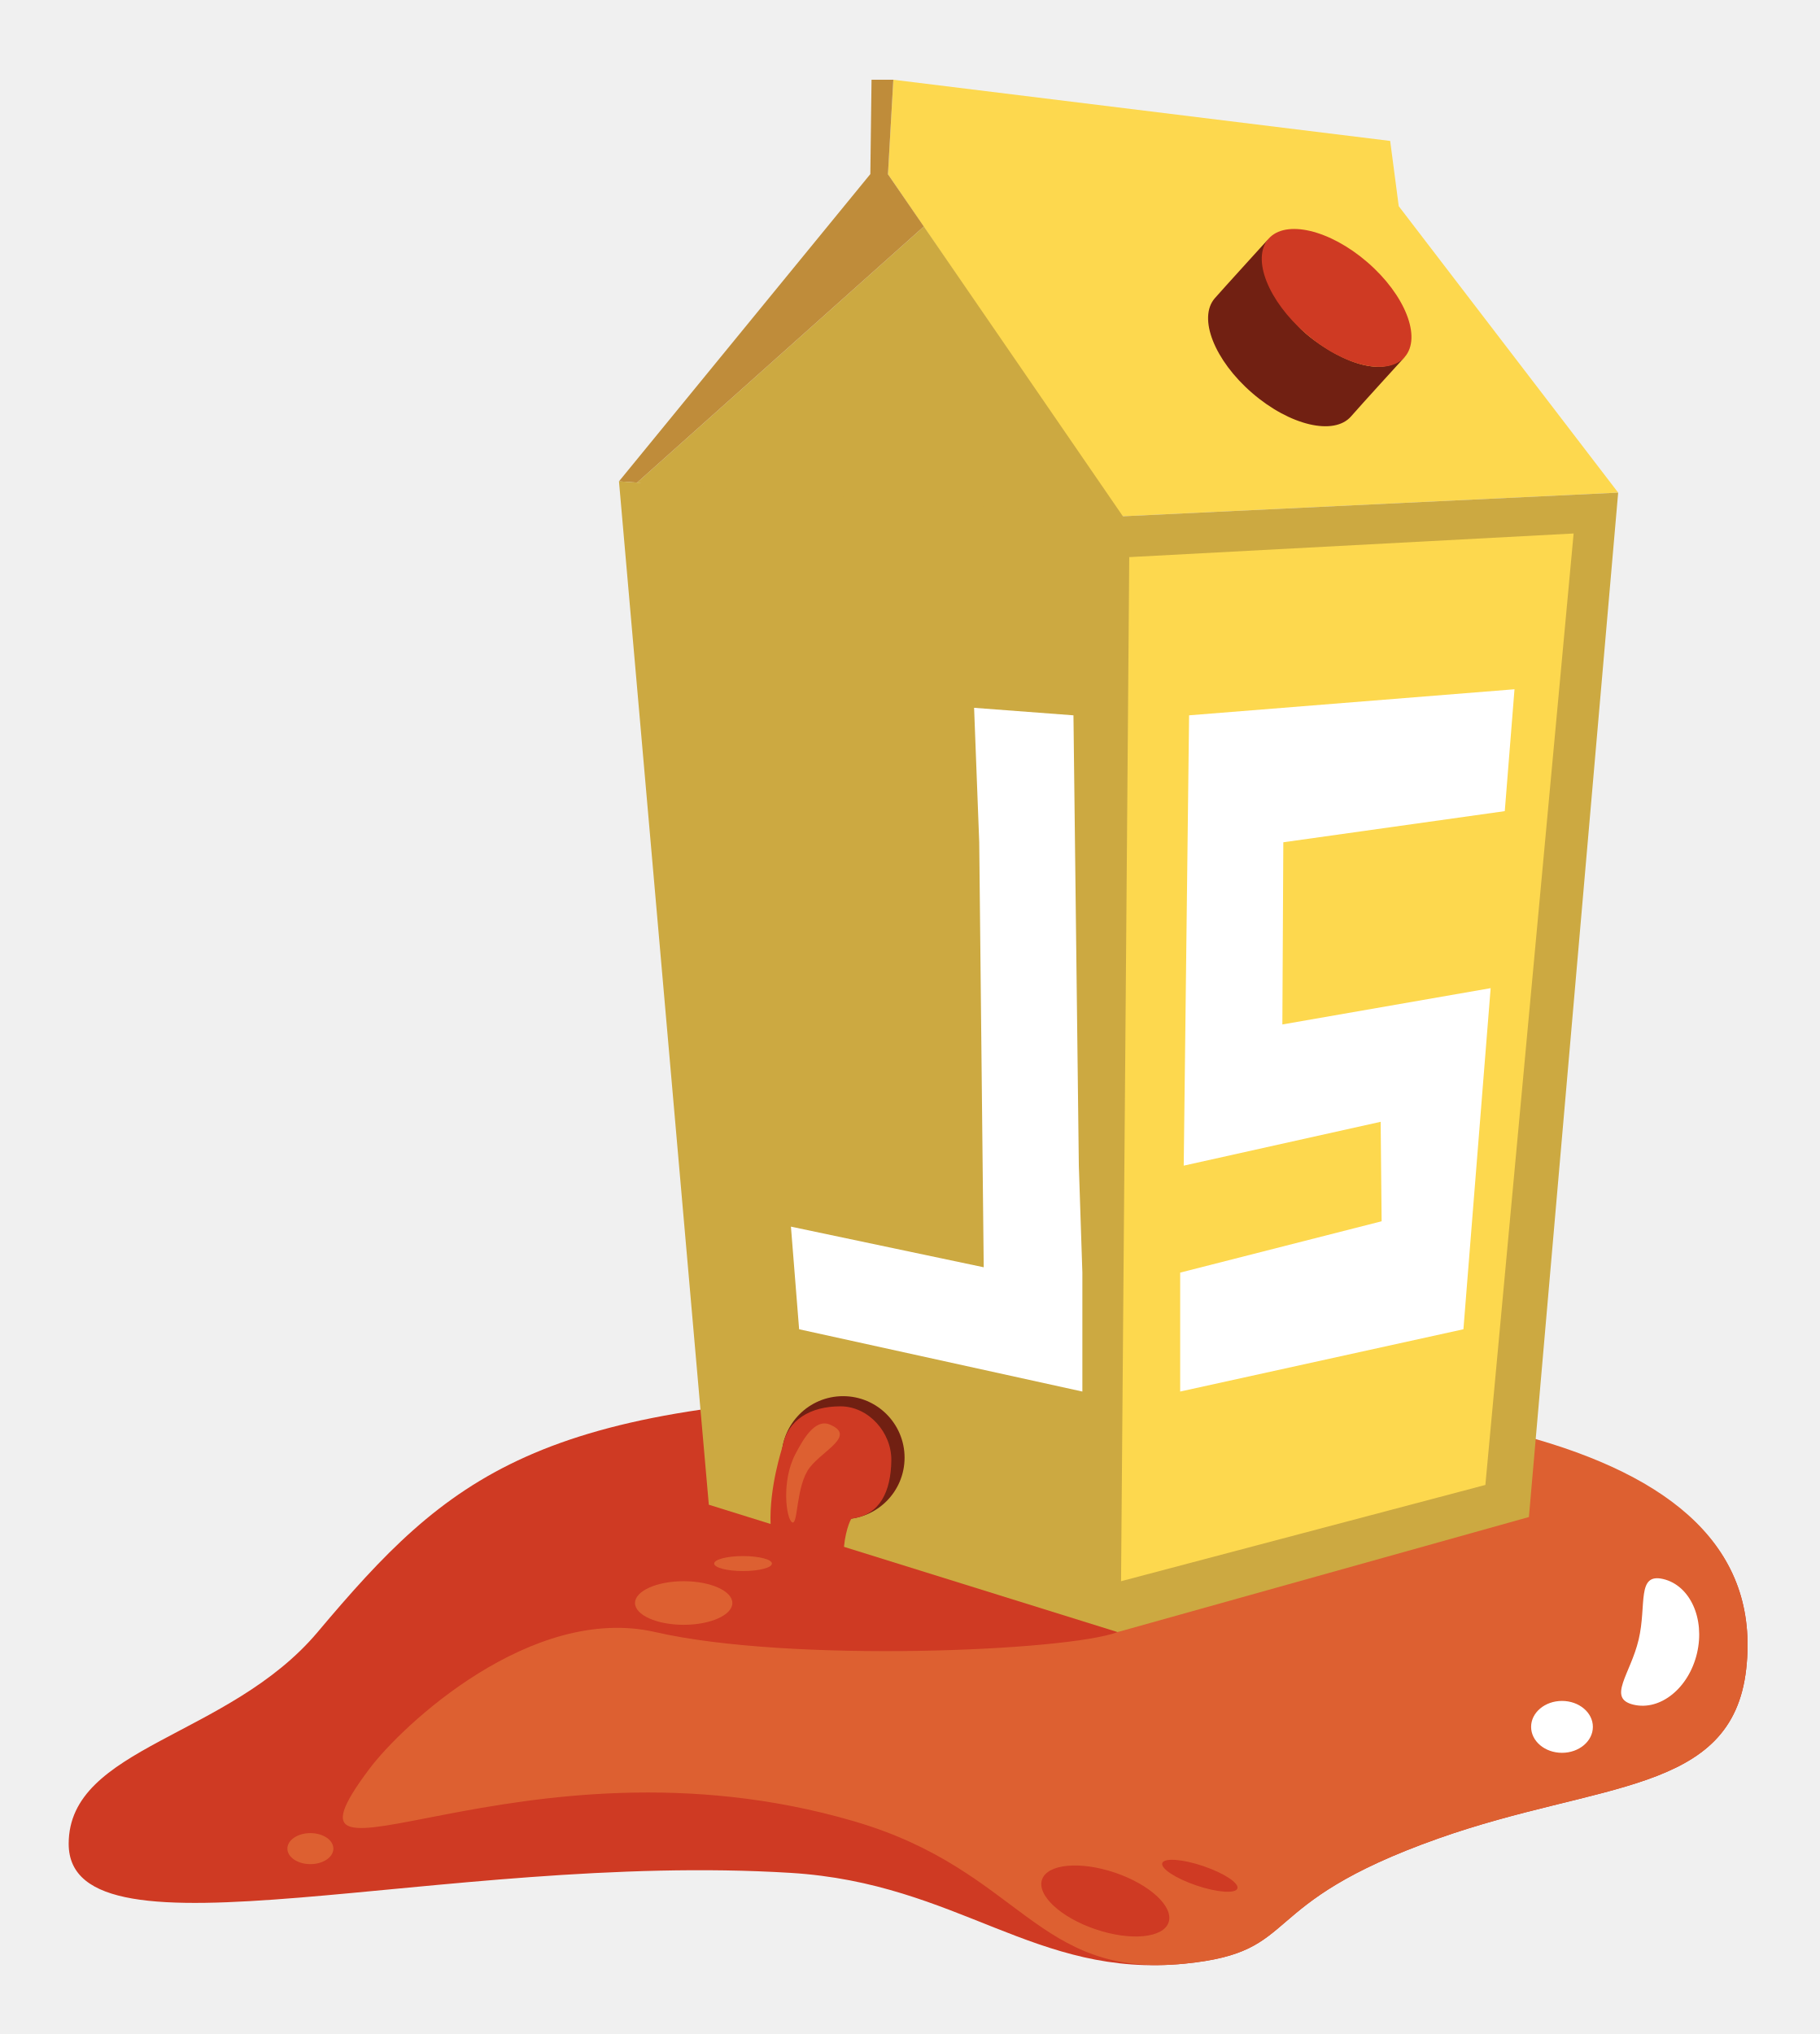
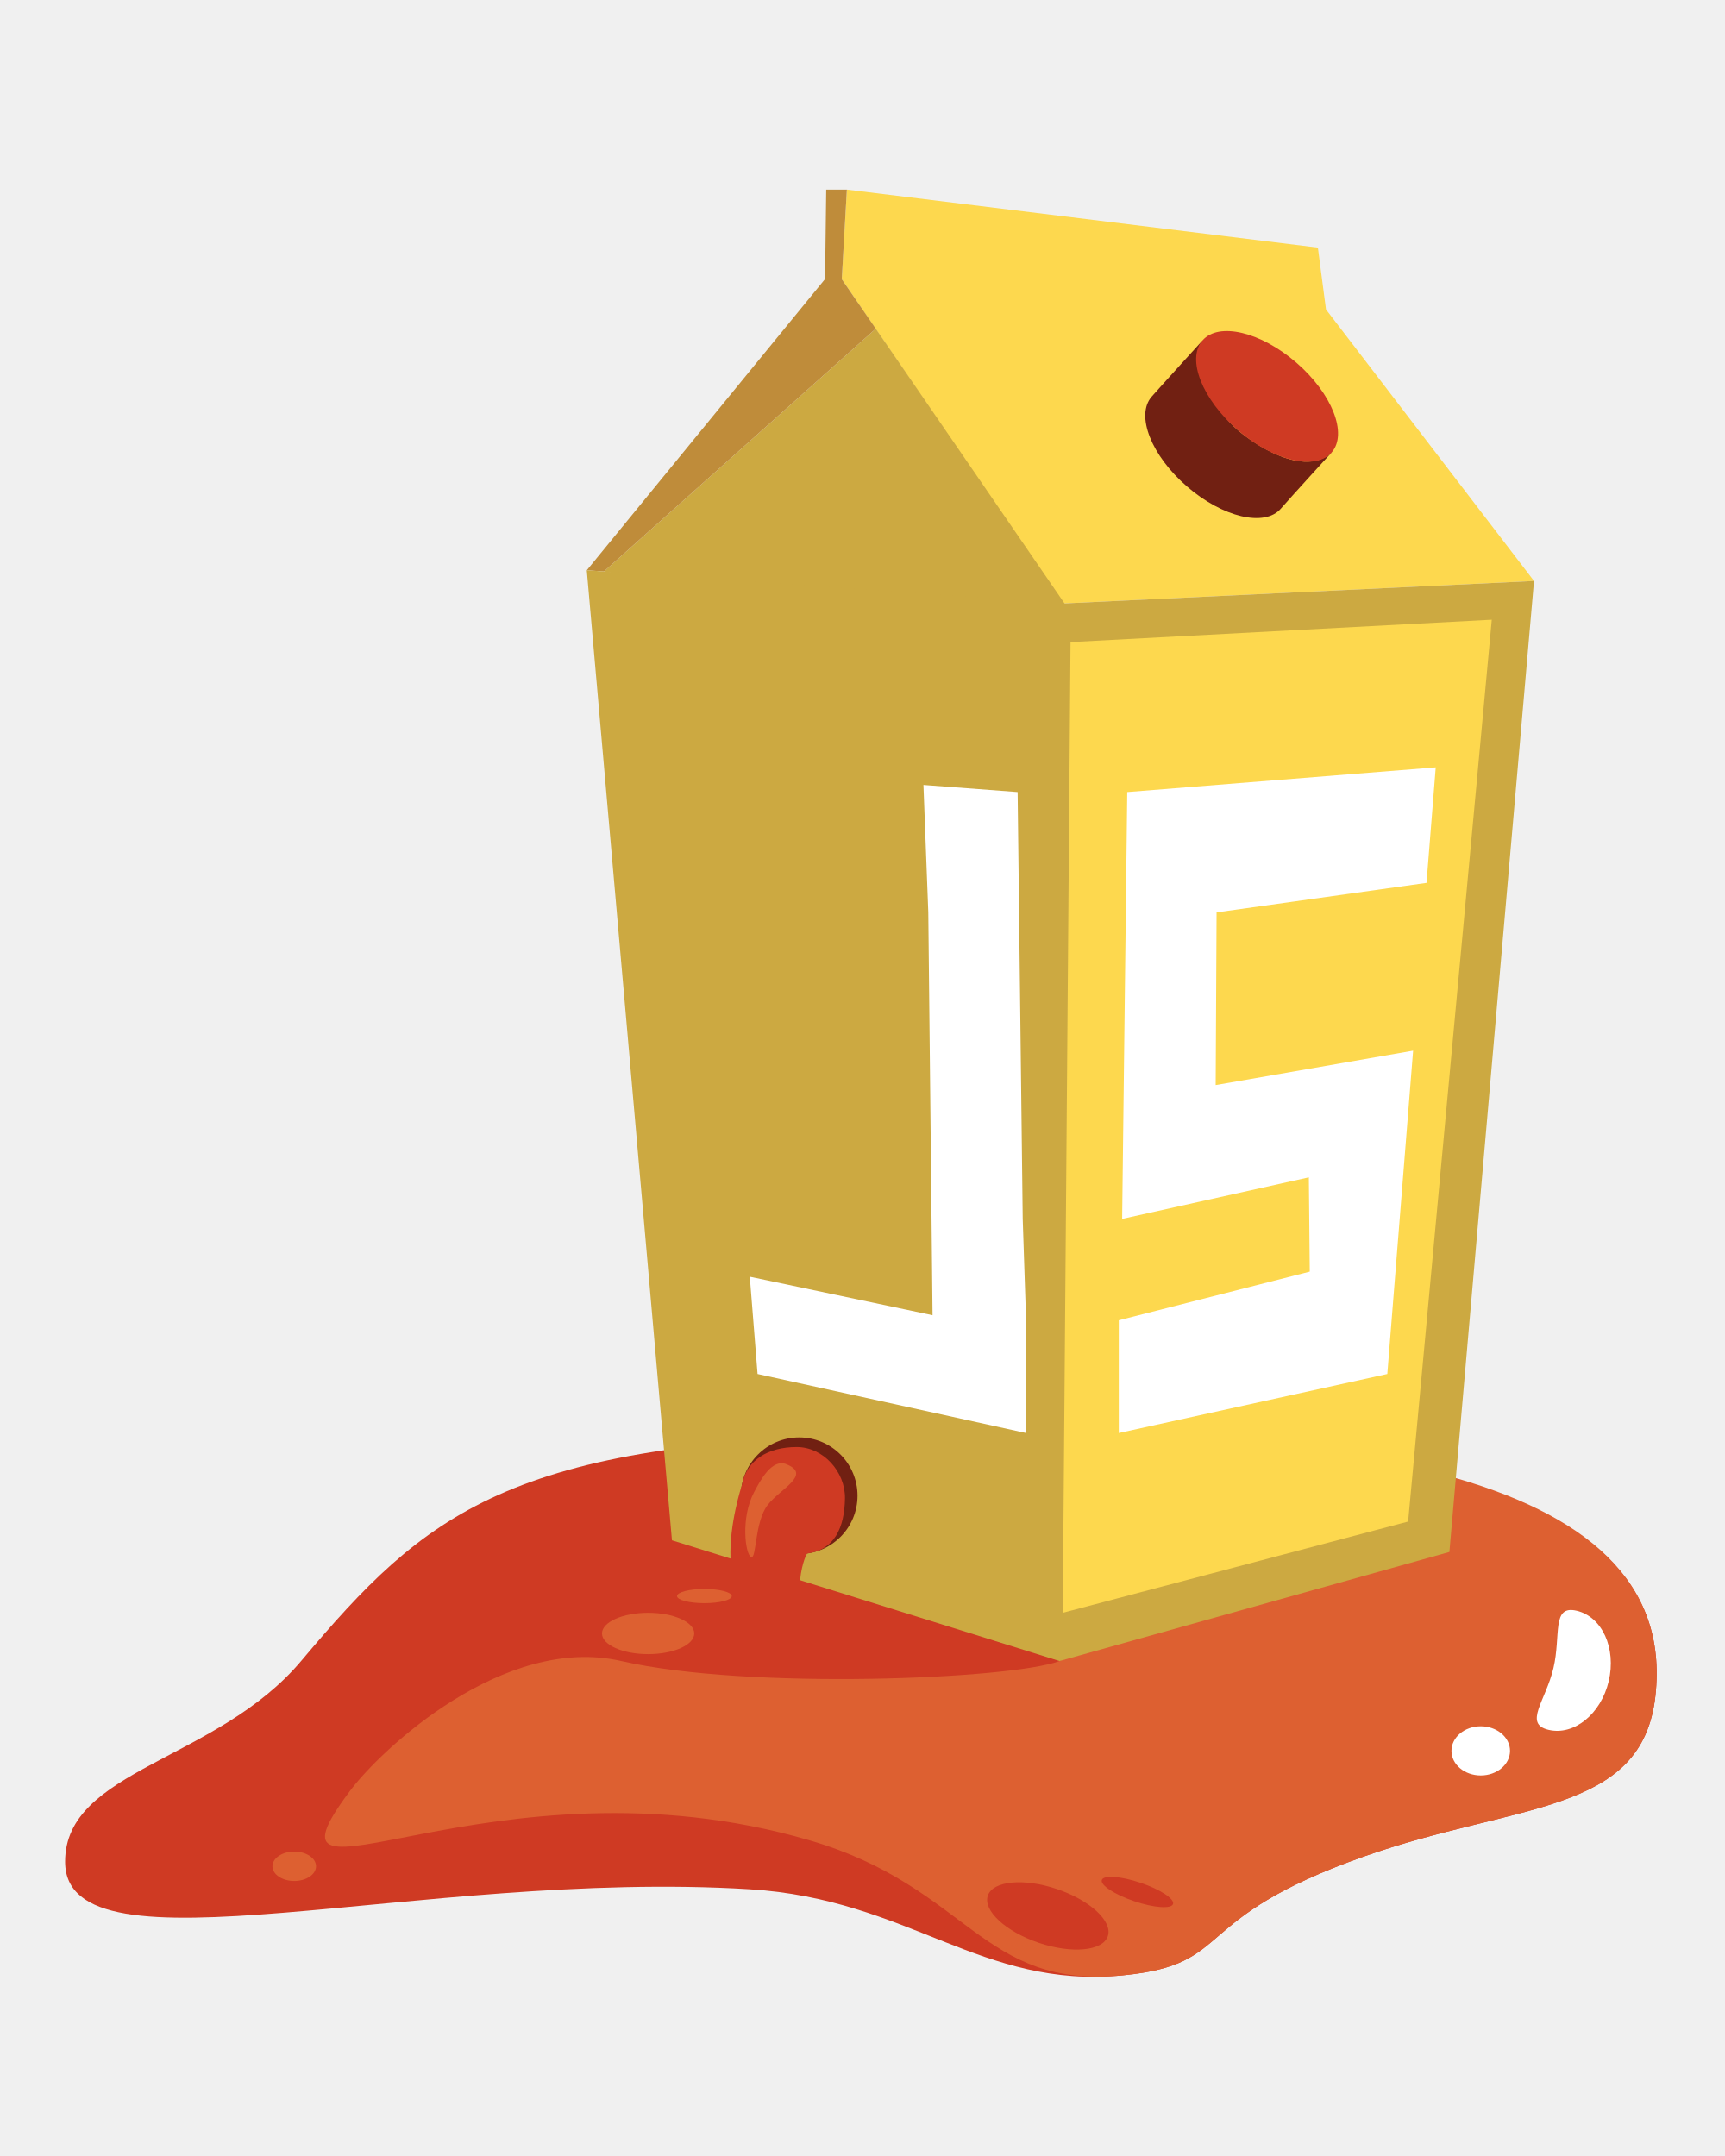
- <svg xmlns="http://www.w3.org/2000/svg" version="1.1" x="0px" y="0px" width="1134.113px" height="1267.705px" viewBox="0 0 1134.113 1267.705" enable-background="new 0 0 1134.113 1267.705" xml:space="preserve">
+ <svg xmlns="http://www.w3.org/2000/svg" version="1.1" x="0px" y="0px" width="24" height="30" viewBox="0 0 1134.113 1267.705" enable-background="new 0 0 1134.113 1267.705" xml:space="preserve">
  <g id="Layer_3">
    <path fill-rule="evenodd" clip-rule="evenodd" fill="#CF3A23" d="M1088.356,1040.139   c16.761-150.73-217.891-176.313-506.572-171.643c-247.333,4-302.049,51.57-383.82,148.715   c-55.514,65.951-155.155,71.285-155.155,131.951c0,78.668,232.919,4.787,449.983,18.121   c104.992,6.449,152.325,65.881,245.659,56.576c74.405-7.418,41.313-36.695,158-78.025   C997.031,1110.209,1079.631,1118.61,1088.356,1040.139z" />
  </g>
  <g id="Layer_4">
    <path fill-rule="evenodd" clip-rule="evenodd" fill="#DD6031" d="M1088.356,1040.139   c16.761-150.73-217.964-179.643-506.572-171.643c-57.782,1.602,153.62,134.059,114.78,148.715   c-31.599,11.924-204.113,19.289-288.113,0c-77.021-17.686-157.729,57.879-178.268,85.289   c-70.232,93.723,93.568-28.48,302.268,32.666c104.667,30.666,112.666,97.998,206,88.693c74.405-7.418,41.313-36.695,158-78.025   C997.031,1110.209,1079.631,1118.61,1088.356,1040.139z" />
    <path fill-rule="evenodd" clip-rule="evenodd" fill="#FFFFFF" d="M1018.127,1062.459c-16.729-3.953-1.916-18.959,3.192-40.584   s-1.421-41.674,15.309-37.723c16.729,3.953,26.148,24.686,21.039,46.311C1052.559,1052.086,1034.856,1066.411,1018.127,1062.459z" />
    <ellipse fill-rule="evenodd" clip-rule="evenodd" fill="#DD6031" cx="426.118" cy="999.084" rx="30.333" ry="13.586" />
    <ellipse fill-rule="evenodd" clip-rule="evenodd" fill="#DD6031" cx="463.117" cy="974.5" rx="18" ry="4.666" />
    <ellipse fill-rule="evenodd" clip-rule="evenodd" fill="#DD6031" cx="193.451" cy="1152.167" rx="14.333" ry="9.668" />
    <ellipse fill-rule="evenodd" clip-rule="evenodd" fill="#FFFFFF" cx="973.534" cy="1076.282" rx="19.25" ry="16.17" />
    <ellipse transform="matrix(0.9474 0.32 -0.32 0.9474 415.3789 -158.1498)" fill-rule="evenodd" clip-rule="evenodd" fill="#CF3A23" cx="688.903" cy="1184.828" rx="41.64" ry="18.65" />
    <ellipse transform="matrix(0.9474 0.32 -0.32 0.9474 413.4394 -177.8295)" fill-rule="evenodd" clip-rule="evenodd" fill="#CF3A23" cx="747.824" cy="1169.109" rx="24.71" ry="6.406" />
  </g>
  <g id="Juice_Box">
    <polygon fill-rule="evenodd" clip-rule="evenodd" fill="#FDD84E" points="556.778,49.699 866.452,87.833 871.785,128.5    1008.548,307.038 698.715,321.833 553.43,108.62  " />
    <polygon fill-rule="evenodd" clip-rule="evenodd" fill="#CCA941" points="575.785,141.166 703.784,327.499 405.119,302.06    397.066,300.786  " />
    <polygon fill-rule="evenodd" clip-rule="evenodd" fill="#BF8C3A" points="556.778,49.699 543.199,49.699 542.452,108.499    385.784,299.999 397.066,300.786 575.785,141.166 553.43,108.62  " />
    <path fill-rule="evenodd" clip-rule="evenodd" fill="#712012" d="M813.863,207.883c10.525,9.109,43.421,31.45,61.725,14.567   c0,0-27.622,30.257-33.479,37.024c-10.618,12.268-38.254,5.747-61.725-14.567c-23.47-20.313-33.887-46.727-23.268-58.996   c3.688-4.26,33.479-37.024,33.479-37.024C779.284,163.5,798.544,194.624,813.863,207.883z" />
    <ellipse transform="matrix(0.6544 -0.7561 0.7561 0.6544 147.5009 694.0775)" fill-rule="evenodd" clip-rule="evenodd" fill="#CF3A23" cx="833.09" cy="185.669" rx="29.38" ry="56.205" />
    <polygon fill-rule="evenodd" clip-rule="evenodd" fill="#CCA941" points="441.784,937.831 696.564,1017.211 952.916,945.502    1008.548,307.038 698.715,321.833 385.784,299.999  " />
    <polygon fill-rule="evenodd" clip-rule="evenodd" fill="#FDD84E" points="925.784,925.499 698.715,985.499 703.823,347.228    980.784,332.499  " />
  </g>
  <g id="Layer_5">
    <polygon fill-rule="evenodd" clip-rule="evenodd" fill="#FFFFFF" points="912.101,828.471 735.562,867.288 735.562,793.165    861.118,761.167 860.516,699.165 737.768,726.499 741.118,445.833 943.937,429.585 937.874,505.546 799.849,524.952    799.254,638.499 929.067,615.876  " />
    <polygon fill-rule="evenodd" clip-rule="evenodd" fill="#FFFFFF" points="498.064,828.471 674.604,867.288 674.604,793.165    672.397,726.499 669.047,445.833 607.118,441.152 610.316,524.952 613.118,789.833 492.96,764.512  " />
  </g>
  <g id="Layer_7" display="none">
    <path display="inline" fill-rule="evenodd" clip-rule="evenodd" fill="#CF3A23" d="M522.784,463.976   c0-12.605,4.69-22.824,10.476-22.824h12.222c5.785,0,10.477,10.218,10.477,22.824v523.701c0,12.604-4.691,22.822-10.477,22.822   H533.26c-5.785,0-10.476-10.219-10.476-22.822V463.976z" />
  </g>
  <g id="Layer_8">
    <circle fill-rule="evenodd" clip-rule="evenodd" fill="#712012" cx="525.453" cy="908.501" r="38.333" />
    <path fill-rule="evenodd" clip-rule="evenodd" fill="#CF3A23" d="M555.535,910.253c-0.275,19.303-7.029,33.945-24.716,36.245   c-0.802,0.104-4.784,9.755-5.034,21.755c-0.246,11.81,5.991,25.75,5,25.75c-21.171,0-47.5,4.5-46.75-7.5   c0.078-1.24-2.5-5-3.75-36.25c-0.943-23.566,7.256-47.694,7.464-48.802c3.1-16.521,17.359-24.948,36.036-24.948   C541.285,876.503,555.785,892.753,555.535,910.253z" />
    <path fill-rule="evenodd" clip-rule="evenodd" fill="#DD6031" d="M504.785,914.503c-8.834,11.308-7.255,36.104-11,34.334   c-3.745-1.77-7-25.667,2-42.667c3.962-7.483,11.667-22.333,21.333-18.333C533.813,894.746,513.119,903.837,504.785,914.503z" />
  </g>
  <g id="Layer_6" display="none">
    <path display="inline" fill-rule="evenodd" clip-rule="evenodd" fill="#050402" d="M320.163,164.053c0,0,2.622,1.591-9.045,11.19   s-16.18,9.564-16.18,9.564l234.217,284.69c0,0,10.176,3.002,18.736-4.331s8.062-14.511,8.062-14.511L320.163,164.053z" />
    <path display="inline" fill-rule="evenodd" clip-rule="evenodd" fill="#050402" d="M986.548,974.045L825.138,777.85   c0,0-4.854-1.775-17.854,3.648c-12.117,5.057-10.377,13.453-10.377,13.453l164.416,199.848l31.461,6.199L986.548,974.045z" />
    <g display="inline">
      <polygon fill="#712012" points="114.639,433.747 55.424,535.769 256.285,670.225 320.286,571.203   " />
      <path fill="#CF3A23" d="M73.976,438.484c0,0,54.014-76.945,94.73-122.133c40.718-45.188,126.231-131.543,126.231-131.543    l168.63,204.97c0,0-81.065,64.081-108.205,91.267c-27.14,27.186-86.915,104.721-86.915,104.721L73.976,438.484z" />
    </g>
  </g>
</svg>
